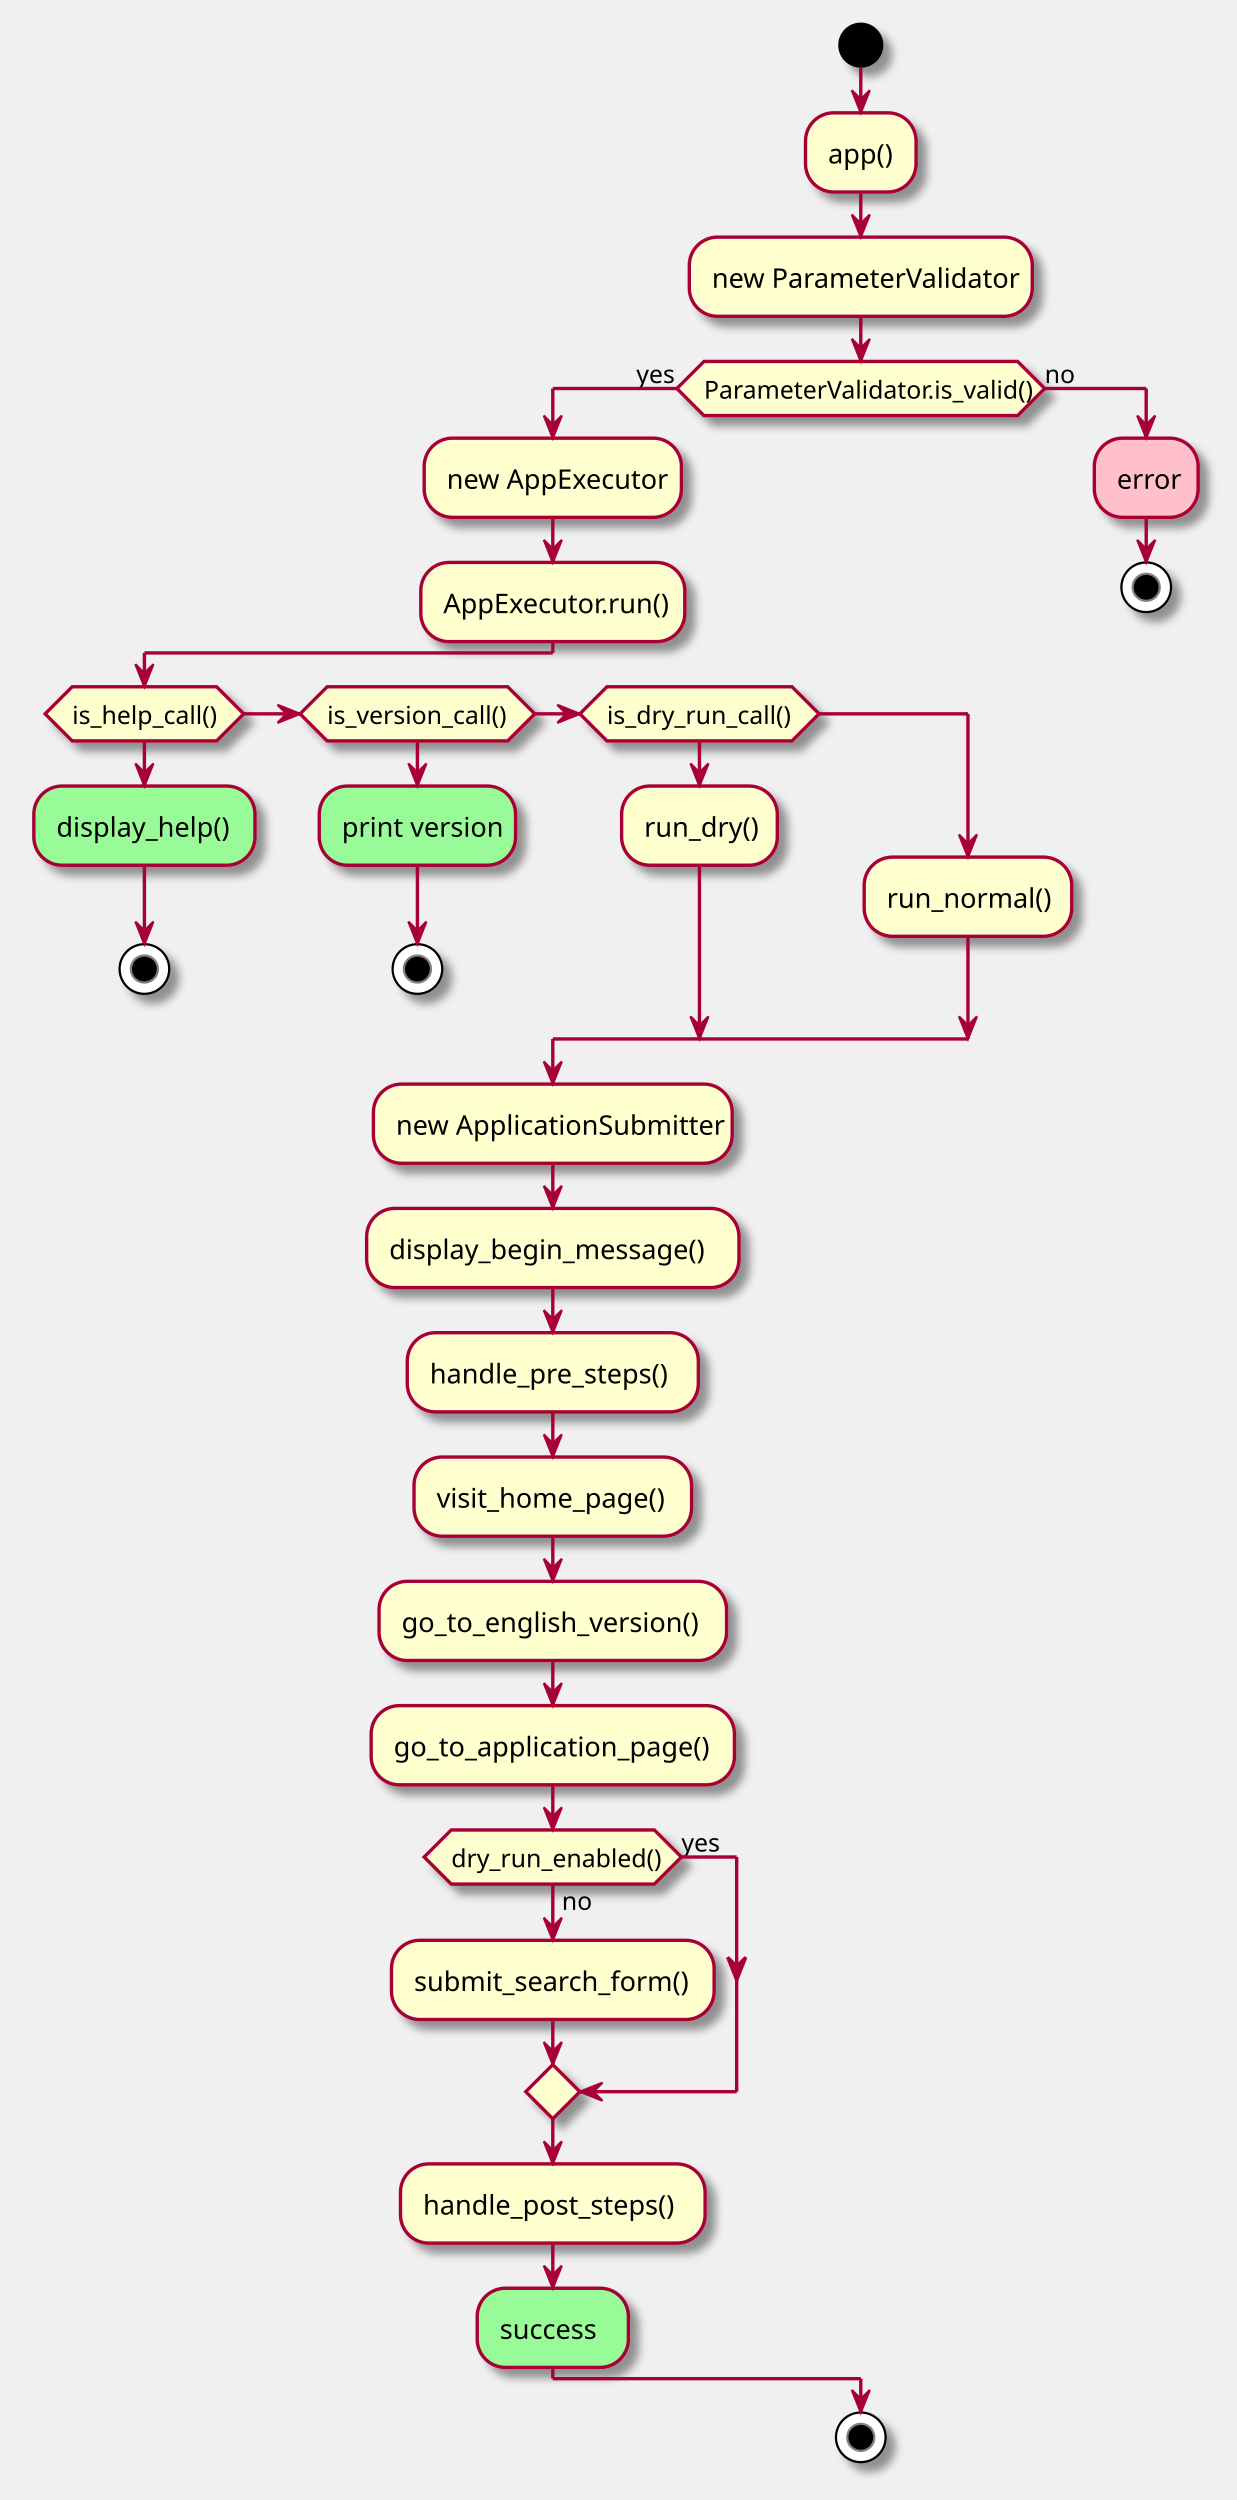
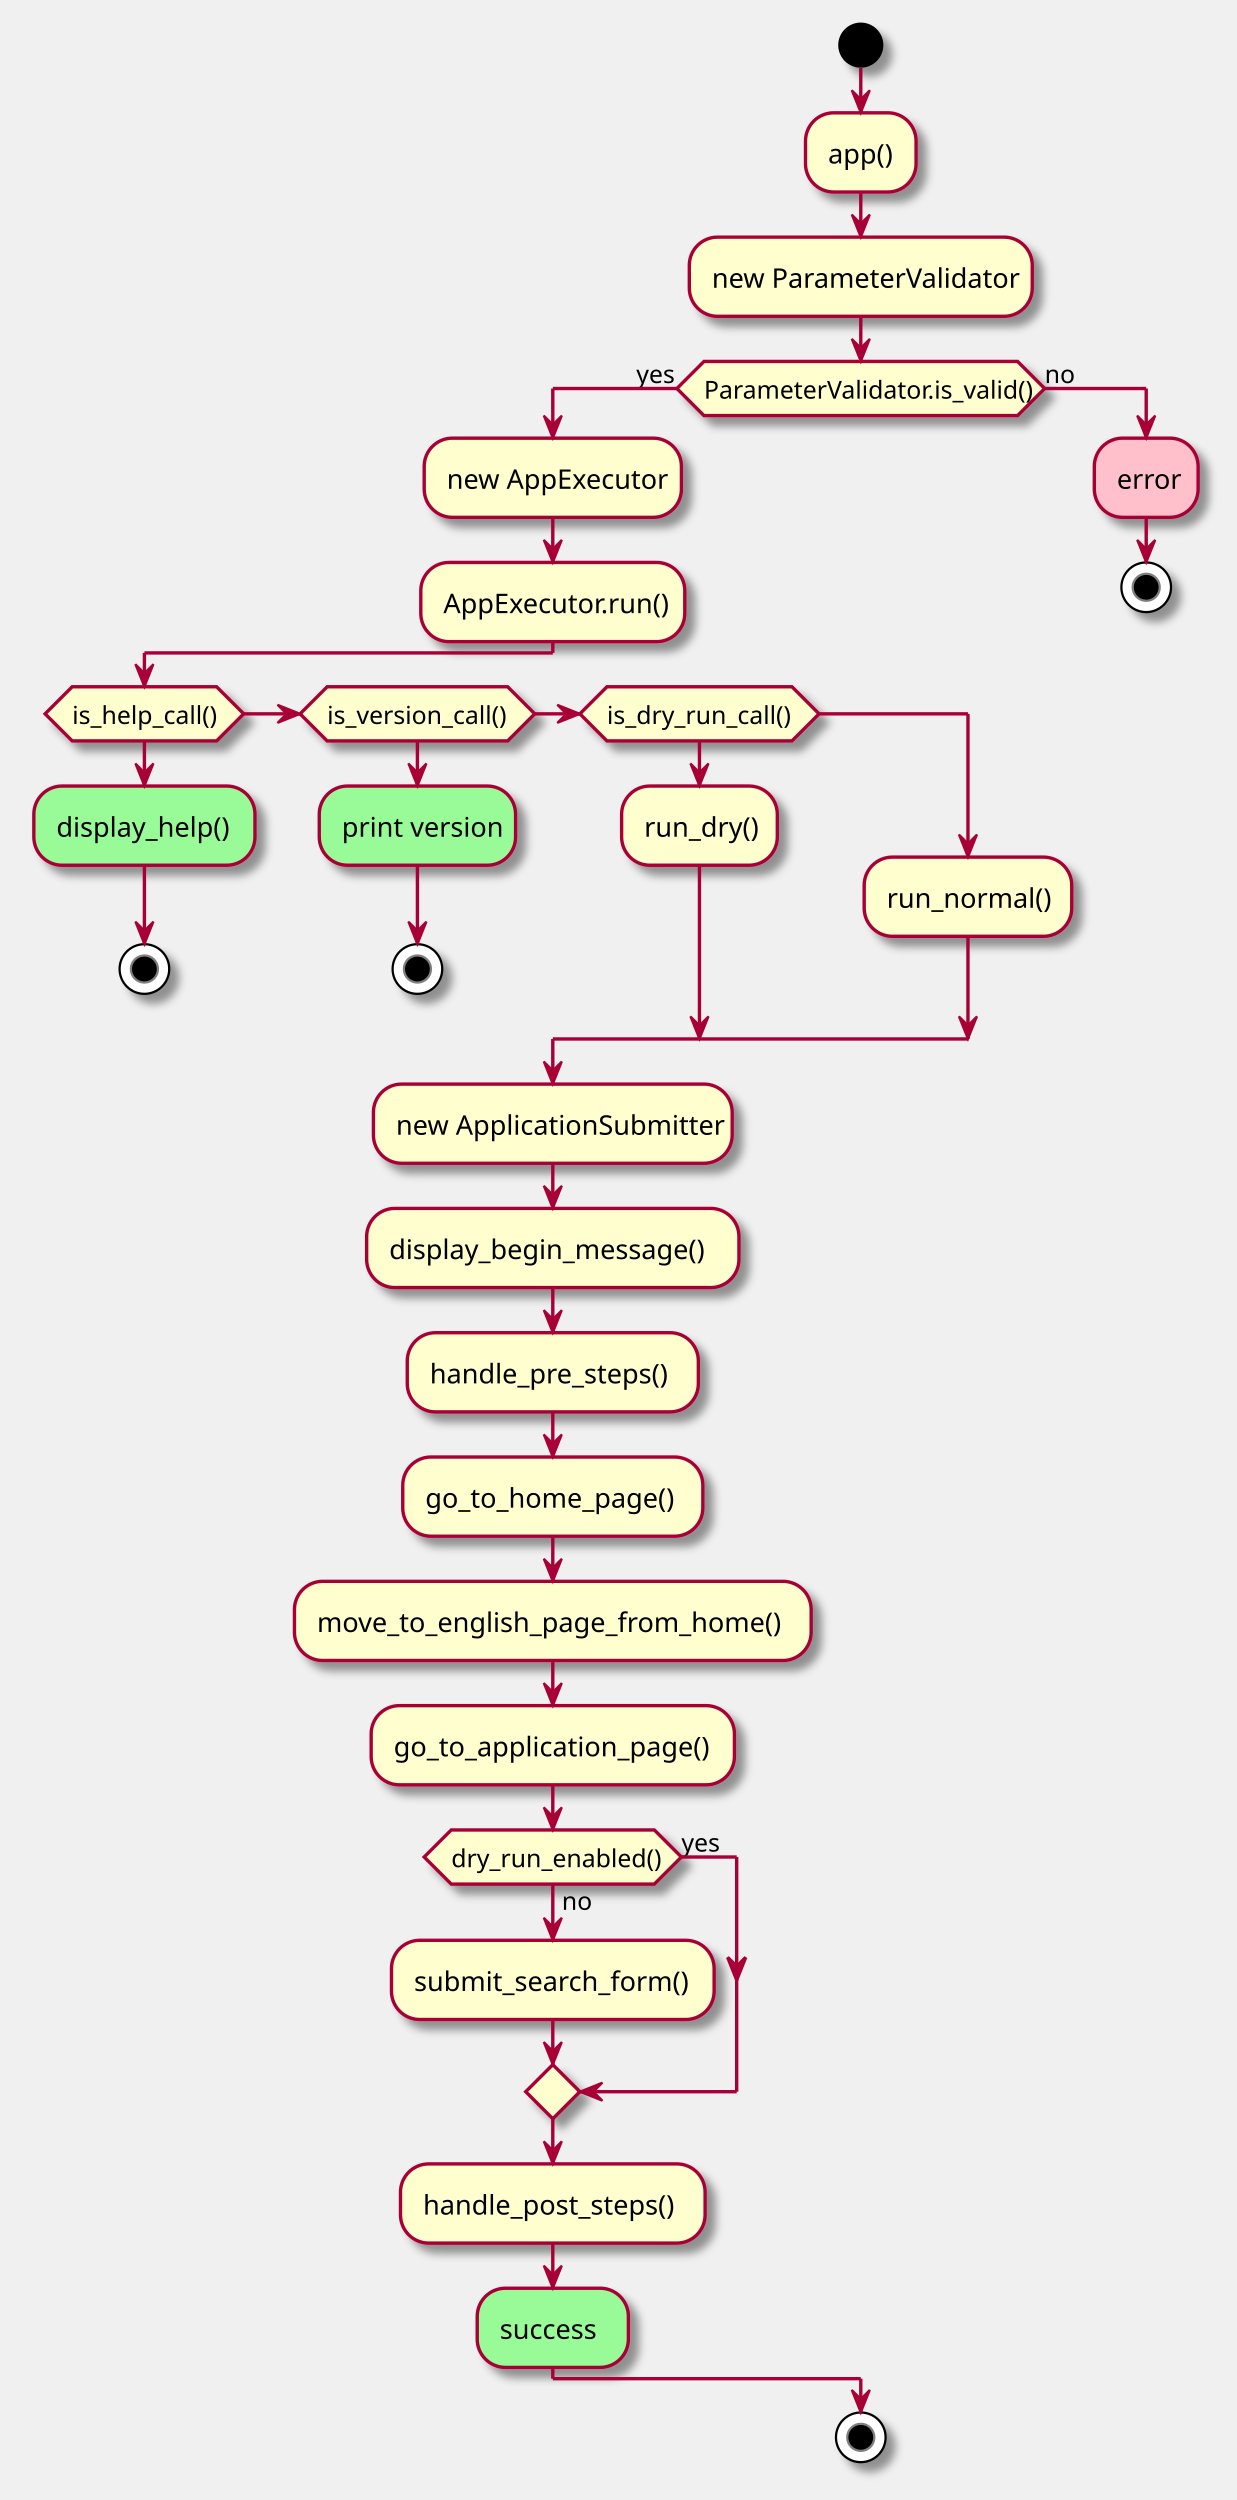
<svg xmlns="http://www.w3.org/2000/svg" contentScriptType="application/ecmascript" contentStyleType="text/css" height="1108px" preserveAspectRatio="none" style="width:548px;height:1108px;" version="1.1" viewBox="0 0 548 1108" width="548px" zoomAndPan="magnify">
  <defs>
-     <filter height="300%" id="f17njn2ajjbkq1" width="300%" x="-1" y="-1">
+     <filter height="300%" id="fywfsbdowjkyd" width="300%" x="-1" y="-1">
      <feGaussianBlur result="blurOut" stdDeviation="2.0" />
      <feColorMatrix in="blurOut" result="blurOut2" type="matrix" values="0 0 0 0 0 0 0 0 0 0 0 0 0 0 0 0 0 0 .4 0" />
      <feOffset dx="4.0" dy="4.0" in="blurOut2" result="blurOut3" />
      <feBlend in="SourceGraphic" in2="blurOut3" mode="normal" />
    </filter>
  </defs>
  <g>
-     <ellipse cx="381.5" cy="20" fill="#000000" filter="url(#f17njn2ajjbkq1)" rx="10" ry="10" style="stroke:none;stroke-width:1.0;" />
-     <rect fill="#FEFECE" filter="url(#f17njn2ajjbkq1)" height="35.094" rx="12.5" ry="12.5" style="stroke:#A80036;stroke-width:1.5;" width="49" x="357" y="50" />
+     <ellipse cx="381.5" cy="20" fill="#000000" filter="url(#fywfsbdowjkyd)" rx="10" ry="10" style="stroke:none;stroke-width:1.0;" />
+     <rect fill="#FEFECE" filter="url(#fywfsbdowjkyd)" height="35.094" rx="12.5" ry="12.5" style="stroke:#A80036;stroke-width:1.5;" width="49" x="357" y="50" />
    <text fill="#000000" font-family="sans-serif" font-size="12" lengthAdjust="spacing" textLength="29" x="367" y="72.457">app()</text>
-     <rect fill="#FEFECE" filter="url(#f17njn2ajjbkq1)" height="35.094" rx="12.5" ry="12.5" style="stroke:#A80036;stroke-width:1.5;" width="152" x="305.5" y="105.094" />
+     <rect fill="#FEFECE" filter="url(#fywfsbdowjkyd)" height="35.094" rx="12.5" ry="12.5" style="stroke:#A80036;stroke-width:1.5;" width="152" x="305.5" y="105.094" />
    <text fill="#000000" font-family="sans-serif" font-size="12" lengthAdjust="spacing" textLength="132" x="315.5" y="127.551">new ParameterValidator</text>
-     <polygon fill="#FEFECE" filter="url(#f17njn2ajjbkq1)" points="312,160.188,451,160.188,463,172.188,451,184.188,312,184.188,300,172.188,312,160.188" style="stroke:#A80036;stroke-width:1.5;" />
+     <polygon fill="#FEFECE" filter="url(#fywfsbdowjkyd)" points="312,160.188,451,160.188,463,172.188,451,184.188,312,184.188,300,172.188,312,160.188" style="stroke:#A80036;stroke-width:1.5;" />
    <text fill="#000000" font-family="sans-serif" font-size="11" lengthAdjust="spacing" textLength="139" x="312" y="176.689">ParameterValidator.is_valid()</text>
    <text fill="#000000" font-family="sans-serif" font-size="11" lengthAdjust="spacing" textLength="18" x="282" y="169.77">yes</text>
    <text fill="#000000" font-family="sans-serif" font-size="11" lengthAdjust="spacing" textLength="12" x="463" y="169.77">no</text>
-     <rect fill="#FEFECE" filter="url(#f17njn2ajjbkq1)" height="35.094" rx="12.5" ry="12.5" style="stroke:#A80036;stroke-width:1.5;" width="114" x="188" y="194.188" />
+     <rect fill="#FEFECE" filter="url(#fywfsbdowjkyd)" height="35.094" rx="12.5" ry="12.5" style="stroke:#A80036;stroke-width:1.5;" width="114" x="188" y="194.188" />
    <text fill="#000000" font-family="sans-serif" font-size="12" lengthAdjust="spacing" textLength="94" x="198" y="216.644">new AppExecutor</text>
-     <rect fill="#FEFECE" filter="url(#f17njn2ajjbkq1)" height="35.094" rx="12.5" ry="12.5" style="stroke:#A80036;stroke-width:1.5;" width="117" x="186.5" y="249.281" />
+     <rect fill="#FEFECE" filter="url(#fywfsbdowjkyd)" height="35.094" rx="12.5" ry="12.5" style="stroke:#A80036;stroke-width:1.5;" width="117" x="186.5" y="249.281" />
    <text fill="#000000" font-family="sans-serif" font-size="12" lengthAdjust="spacing" textLength="97" x="196.5" y="271.738">AppExecutor.run()</text>
-     <polygon fill="#FEFECE" filter="url(#f17njn2ajjbkq1)" points="32,304.375,96,304.375,108,316.375,96,328.375,32,328.375,20,316.375,32,304.375" style="stroke:#A80036;stroke-width:1.5;" />
+     <polygon fill="#FEFECE" filter="url(#fywfsbdowjkyd)" points="32,304.375,96,304.375,108,316.375,96,328.375,32,328.375,20,316.375,32,304.375" style="stroke:#A80036;stroke-width:1.5;" />
    <text fill="#000000" font-family="sans-serif" font-size="11" lengthAdjust="spacing" textLength="64" x="32" y="320.876">is_help_call()</text>
-     <rect fill="#98FB98" filter="url(#f17njn2ajjbkq1)" height="35.094" rx="12.5" ry="12.5" style="stroke:#A80036;stroke-width:1.5;" width="98" x="15" y="348.375" />
+     <rect fill="#98FB98" filter="url(#fywfsbdowjkyd)" height="35.094" rx="12.5" ry="12.5" style="stroke:#A80036;stroke-width:1.5;" width="98" x="15" y="348.375" />
    <text fill="#000000" font-family="sans-serif" font-size="12" lengthAdjust="spacing" textLength="78" x="25" y="370.832">display_help()</text>
-     <ellipse cx="64" cy="429.469" fill="#FFFFFF" filter="url(#f17njn2ajjbkq1)" rx="11" ry="11" style="stroke:#000000;stroke-width:1.0;" />
+     <ellipse cx="64" cy="429.469" fill="#FFFFFF" filter="url(#fywfsbdowjkyd)" rx="11" ry="11" style="stroke:#000000;stroke-width:1.0;" />
    <ellipse cx="64" cy="429.469" fill="#000000" rx="6" ry="6" style="stroke:#7F7F7F;stroke-width:1.0;" />
-     <polygon fill="#FEFECE" filter="url(#f17njn2ajjbkq1)" points="145,304.375,225,304.375,237,316.375,225,328.375,145,328.375,133,316.375,145,304.375" style="stroke:#A80036;stroke-width:1.5;" />
+     <polygon fill="#FEFECE" filter="url(#fywfsbdowjkyd)" points="145,304.375,225,304.375,237,316.375,225,328.375,145,328.375,133,316.375,145,304.375" style="stroke:#A80036;stroke-width:1.5;" />
    <text fill="#000000" font-family="sans-serif" font-size="11" lengthAdjust="spacing" textLength="80" x="145" y="320.876">is_version_call()</text>
-     <rect fill="#98FB98" filter="url(#f17njn2ajjbkq1)" height="35.094" rx="12.5" ry="12.5" style="stroke:#A80036;stroke-width:1.5;" width="87" x="141.5" y="348.375" />
+     <rect fill="#98FB98" filter="url(#fywfsbdowjkyd)" height="35.094" rx="12.5" ry="12.5" style="stroke:#A80036;stroke-width:1.5;" width="87" x="141.5" y="348.375" />
    <text fill="#000000" font-family="sans-serif" font-size="12" lengthAdjust="spacing" textLength="67" x="151.5" y="370.832">print version</text>
-     <ellipse cx="185" cy="429.469" fill="#FFFFFF" filter="url(#f17njn2ajjbkq1)" rx="11" ry="11" style="stroke:#000000;stroke-width:1.0;" />
+     <ellipse cx="185" cy="429.469" fill="#FFFFFF" filter="url(#fywfsbdowjkyd)" rx="11" ry="11" style="stroke:#000000;stroke-width:1.0;" />
    <ellipse cx="185" cy="429.469" fill="#000000" rx="6" ry="6" style="stroke:#7F7F7F;stroke-width:1.0;" />
-     <polygon fill="#FEFECE" filter="url(#f17njn2ajjbkq1)" points="269,304.375,351,304.375,363,316.375,351,328.375,269,328.375,257,316.375,269,304.375" style="stroke:#A80036;stroke-width:1.5;" />
+     <polygon fill="#FEFECE" filter="url(#fywfsbdowjkyd)" points="269,304.375,351,304.375,363,316.375,351,328.375,269,328.375,257,316.375,269,304.375" style="stroke:#A80036;stroke-width:1.5;" />
    <text fill="#000000" font-family="sans-serif" font-size="11" lengthAdjust="spacing" textLength="82" x="269" y="320.876">is_dry_run_call()</text>
-     <rect fill="#FEFECE" filter="url(#f17njn2ajjbkq1)" height="35.094" rx="12.5" ry="12.5" style="stroke:#A80036;stroke-width:1.5;" width="69" x="275.5" y="348.375" />
+     <rect fill="#FEFECE" filter="url(#fywfsbdowjkyd)" height="35.094" rx="12.5" ry="12.5" style="stroke:#A80036;stroke-width:1.5;" width="69" x="275.5" y="348.375" />
    <text fill="#000000" font-family="sans-serif" font-size="12" lengthAdjust="spacing" textLength="49" x="285.5" y="370.832">run_dry()</text>
-     <rect fill="#FEFECE" filter="url(#f17njn2ajjbkq1)" height="35.094" rx="12.5" ry="12.5" style="stroke:#A80036;stroke-width:1.5;" width="92" x="383" y="379.875" />
+     <rect fill="#FEFECE" filter="url(#fywfsbdowjkyd)" height="35.094" rx="12.5" ry="12.5" style="stroke:#A80036;stroke-width:1.5;" width="92" x="383" y="379.875" />
    <text fill="#000000" font-family="sans-serif" font-size="12" lengthAdjust="spacing" textLength="72" x="393" y="402.332">run_normal()</text>
-     <rect fill="#FEFECE" filter="url(#f17njn2ajjbkq1)" height="35.094" rx="12.5" ry="12.5" style="stroke:#A80036;stroke-width:1.5;" width="159" x="165.5" y="480.469" />
+     <rect fill="#FEFECE" filter="url(#fywfsbdowjkyd)" height="35.094" rx="12.5" ry="12.5" style="stroke:#A80036;stroke-width:1.5;" width="159" x="165.5" y="480.469" />
    <text fill="#000000" font-family="sans-serif" font-size="12" lengthAdjust="spacing" textLength="139" x="175.5" y="502.926">new ApplicationSubmitter</text>
-     <rect fill="#FEFECE" filter="url(#f17njn2ajjbkq1)" height="35.094" rx="12.5" ry="12.5" style="stroke:#A80036;stroke-width:1.5;" width="165" x="162.5" y="535.562" />
+     <rect fill="#FEFECE" filter="url(#fywfsbdowjkyd)" height="35.094" rx="12.5" ry="12.5" style="stroke:#A80036;stroke-width:1.5;" width="165" x="162.5" y="535.562" />
    <text fill="#000000" font-family="sans-serif" font-size="12" lengthAdjust="spacing" textLength="145" x="172.5" y="558.019">display_begin_message()</text>
-     <rect fill="#FEFECE" filter="url(#f17njn2ajjbkq1)" height="35.094" rx="12.5" ry="12.5" style="stroke:#A80036;stroke-width:1.5;" width="129" x="180.5" y="590.656" />
+     <rect fill="#FEFECE" filter="url(#fywfsbdowjkyd)" height="35.094" rx="12.5" ry="12.5" style="stroke:#A80036;stroke-width:1.5;" width="129" x="180.5" y="590.656" />
    <text fill="#000000" font-family="sans-serif" font-size="12" lengthAdjust="spacing" textLength="109" x="190.5" y="613.113">handle_pre_steps()</text>
-     <rect fill="#FEFECE" filter="url(#f17njn2ajjbkq1)" height="35.094" rx="12.5" ry="12.5" style="stroke:#A80036;stroke-width:1.5;" width="123" x="183.5" y="645.75" />
-     <text fill="#000000" font-family="sans-serif" font-size="12" lengthAdjust="spacing" textLength="103" x="193.5" y="668.207">visit_home_page()</text>
-     <rect fill="#FEFECE" filter="url(#f17njn2ajjbkq1)" height="35.094" rx="12.5" ry="12.5" style="stroke:#A80036;stroke-width:1.5;" width="154" x="168" y="700.844" />
-     <text fill="#000000" font-family="sans-serif" font-size="12" lengthAdjust="spacing" textLength="134" x="178" y="723.301">go_to_english_version()</text>
-     <rect fill="#FEFECE" filter="url(#f17njn2ajjbkq1)" height="35.094" rx="12.5" ry="12.5" style="stroke:#A80036;stroke-width:1.5;" width="161" x="164.5" y="755.938" />
+     <rect fill="#FEFECE" filter="url(#fywfsbdowjkyd)" height="35.094" rx="12.5" ry="12.5" style="stroke:#A80036;stroke-width:1.5;" width="133" x="178.5" y="645.75" />
+     <text fill="#000000" font-family="sans-serif" font-size="12" lengthAdjust="spacing" textLength="113" x="188.5" y="668.207">go_to_home_page()</text>
+     <rect fill="#FEFECE" filter="url(#fywfsbdowjkyd)" height="35.094" rx="12.5" ry="12.5" style="stroke:#A80036;stroke-width:1.5;" width="229" x="130.5" y="700.844" />
+     <text fill="#000000" font-family="sans-serif" font-size="12" lengthAdjust="spacing" textLength="209" x="140.5" y="723.301">move_to_english_page_from_home()</text>
+     <rect fill="#FEFECE" filter="url(#fywfsbdowjkyd)" height="35.094" rx="12.5" ry="12.5" style="stroke:#A80036;stroke-width:1.5;" width="161" x="164.5" y="755.938" />
    <text fill="#000000" font-family="sans-serif" font-size="12" lengthAdjust="spacing" textLength="141" x="174.5" y="778.394">go_to_application_page()</text>
-     <rect fill="#FEFECE" filter="url(#f17njn2ajjbkq1)" height="35.094" rx="12.5" ry="12.5" style="stroke:#A80036;stroke-width:1.5;" width="143" x="173.5" y="859.949" />
+     <rect fill="#FEFECE" filter="url(#fywfsbdowjkyd)" height="35.094" rx="12.5" ry="12.5" style="stroke:#A80036;stroke-width:1.5;" width="143" x="173.5" y="859.949" />
    <text fill="#000000" font-family="sans-serif" font-size="12" lengthAdjust="spacing" textLength="123" x="183.5" y="882.406">submit_search_form()</text>
-     <polygon fill="#FEFECE" filter="url(#f17njn2ajjbkq1)" points="200,811.031,290,811.031,302,823.031,290,835.031,200,835.031,188,823.031,200,811.031" style="stroke:#A80036;stroke-width:1.5;" />
+     <polygon fill="#FEFECE" filter="url(#fywfsbdowjkyd)" points="200,811.031,290,811.031,302,823.031,290,835.031,200,835.031,188,823.031,200,811.031" style="stroke:#A80036;stroke-width:1.5;" />
    <text fill="#000000" font-family="sans-serif" font-size="11" lengthAdjust="spacing" textLength="12" x="249" y="846.45">no</text>
    <text fill="#000000" font-family="sans-serif" font-size="11" lengthAdjust="spacing" textLength="90" x="200" y="827.532">dry_run_enabled()</text>
    <text fill="#000000" font-family="sans-serif" font-size="11" lengthAdjust="spacing" textLength="18" x="302" y="820.614">yes</text>
-     <polygon fill="#FEFECE" filter="url(#f17njn2ajjbkq1)" points="245,915.043,257,927.043,245,939.043,233,927.043,245,915.043" style="stroke:#A80036;stroke-width:1.5;" />
-     <rect fill="#FEFECE" filter="url(#f17njn2ajjbkq1)" height="35.094" rx="12.5" ry="12.5" style="stroke:#A80036;stroke-width:1.5;" width="135" x="177.5" y="959.043" />
+     <polygon fill="#FEFECE" filter="url(#fywfsbdowjkyd)" points="245,915.043,257,927.043,245,939.043,233,927.043,245,915.043" style="stroke:#A80036;stroke-width:1.5;" />
+     <rect fill="#FEFECE" filter="url(#fywfsbdowjkyd)" height="35.094" rx="12.5" ry="12.5" style="stroke:#A80036;stroke-width:1.5;" width="135" x="177.5" y="959.043" />
    <text fill="#000000" font-family="sans-serif" font-size="12" lengthAdjust="spacing" textLength="115" x="187.5" y="981.5">handle_post_steps()</text>
-     <rect fill="#98FB98" filter="url(#f17njn2ajjbkq1)" height="35.094" rx="12.5" ry="12.5" style="stroke:#A80036;stroke-width:1.5;" width="67" x="211.5" y="1014.137" />
+     <rect fill="#98FB98" filter="url(#fywfsbdowjkyd)" height="35.094" rx="12.5" ry="12.5" style="stroke:#A80036;stroke-width:1.5;" width="67" x="211.5" y="1014.137" />
    <text fill="#000000" font-family="sans-serif" font-size="12" lengthAdjust="spacing" textLength="47" x="221.5" y="1036.594">success</text>
-     <rect fill="#FFC0CB" filter="url(#f17njn2ajjbkq1)" height="35.094" rx="12.5" ry="12.5" style="stroke:#A80036;stroke-width:1.5;" width="46" x="485" y="194.188" />
+     <rect fill="#FFC0CB" filter="url(#fywfsbdowjkyd)" height="35.094" rx="12.5" ry="12.5" style="stroke:#A80036;stroke-width:1.5;" width="46" x="485" y="194.188" />
    <text fill="#000000" font-family="sans-serif" font-size="12" lengthAdjust="spacing" textLength="26" x="495" y="216.644">error</text>
-     <ellipse cx="508" cy="260.281" fill="#FFFFFF" filter="url(#f17njn2ajjbkq1)" rx="11" ry="11" style="stroke:#000000;stroke-width:1.0;" />
+     <ellipse cx="508" cy="260.281" fill="#FFFFFF" filter="url(#fywfsbdowjkyd)" rx="11" ry="11" style="stroke:#000000;stroke-width:1.0;" />
    <ellipse cx="508" cy="260.281" fill="#000000" rx="6" ry="6" style="stroke:#7F7F7F;stroke-width:1.0;" />
-     <ellipse cx="381.5" cy="1080.23" fill="#FFFFFF" filter="url(#f17njn2ajjbkq1)" rx="11" ry="11" style="stroke:#000000;stroke-width:1.0;" />
+     <ellipse cx="381.5" cy="1080.23" fill="#FFFFFF" filter="url(#fywfsbdowjkyd)" rx="11" ry="11" style="stroke:#000000;stroke-width:1.0;" />
    <ellipse cx="381.5" cy="1080.23" fill="#000000" rx="6" ry="6" style="stroke:#7F7F7F;stroke-width:1.0;" />
    <line style="stroke:#A80036;stroke-width:1.5;" x1="381.5" x2="381.5" y1="30" y2="50" />
    <polygon fill="#A80036" points="377.5,40,381.5,50,385.5,40,381.5,44" style="stroke:#A80036;stroke-width:1.0;" />
    <line style="stroke:#A80036;stroke-width:1.5;" x1="381.5" x2="381.5" y1="85.094" y2="105.094" />
    <polygon fill="#A80036" points="377.5,95.094,381.5,105.094,385.5,95.094,381.5,99.094" style="stroke:#A80036;stroke-width:1.0;" />
    <line style="stroke:#A80036;stroke-width:1.5;" x1="245" x2="245" y1="229.281" y2="249.281" />
    <polygon fill="#A80036" points="241,239.281,245,249.281,249,239.281,245,243.281" style="stroke:#A80036;stroke-width:1.0;" />
    <line style="stroke:#A80036;stroke-width:1.5;" x1="64" x2="64" y1="383.469" y2="418.469" />
    <polygon fill="#A80036" points="60,408.469,64,418.469,68,408.469,64,412.469" style="stroke:#A80036;stroke-width:1.0;" />
    <line style="stroke:#A80036;stroke-width:1.5;" x1="185" x2="185" y1="383.469" y2="418.469" />
    <polygon fill="#A80036" points="181,408.469,185,418.469,189,408.469,185,412.469" style="stroke:#A80036;stroke-width:1.0;" />
    <line style="stroke:#A80036;stroke-width:1.5;" x1="64" x2="64" y1="328.375" y2="348.375" />
    <polygon fill="#A80036" points="60,338.375,64,348.375,68,338.375,64,342.375" style="stroke:#A80036;stroke-width:1.0;" />
    <line style="stroke:#A80036;stroke-width:1.5;" x1="185" x2="185" y1="328.375" y2="348.375" />
    <polygon fill="#A80036" points="181,338.375,185,348.375,189,338.375,185,342.375" style="stroke:#A80036;stroke-width:1.0;" />
    <line style="stroke:#A80036;stroke-width:1.5;" x1="310" x2="310" y1="328.375" y2="348.375" />
    <polygon fill="#A80036" points="306,338.375,310,348.375,314,338.375,310,342.375" style="stroke:#A80036;stroke-width:1.0;" />
    <line style="stroke:#A80036;stroke-width:1.5;" x1="310" x2="310" y1="383.469" y2="460.469" />
    <polygon fill="#A80036" points="306,450.469,310,460.469,314,450.469,310,454.469" style="stroke:#A80036;stroke-width:1.0;" />
    <line style="stroke:#A80036;stroke-width:1.5;" x1="108" x2="133" y1="316.375" y2="316.375" />
    <polygon fill="#A80036" points="123,312.375,133,316.375,123,320.375,127,316.375" style="stroke:#A80036;stroke-width:1.0;" />
    <line style="stroke:#A80036;stroke-width:1.5;" x1="237" x2="257" y1="316.375" y2="316.375" />
    <polygon fill="#A80036" points="247,312.375,257,316.375,247,320.375,251,316.375" style="stroke:#A80036;stroke-width:1.0;" />
    <line style="stroke:#A80036;stroke-width:1.5;" x1="245" x2="245" y1="284.375" y2="289.375" />
    <line style="stroke:#A80036;stroke-width:1.5;" x1="245" x2="64" y1="289.375" y2="289.375" />
    <line style="stroke:#A80036;stroke-width:1.5;" x1="64" x2="64" y1="289.375" y2="304.375" />
    <polygon fill="#A80036" points="60,294.375,64,304.375,68,294.375,64,298.375" style="stroke:#A80036;stroke-width:1.0;" />
    <line style="stroke:#A80036;stroke-width:1.5;" x1="363" x2="429" y1="316.375" y2="316.375" />
    <line style="stroke:#A80036;stroke-width:1.5;" x1="429" x2="429" y1="316.375" y2="379.875" />
    <polygon fill="#A80036" points="425,369.875,429,379.875,433,369.875,429,373.875" style="stroke:#A80036;stroke-width:1.0;" />
    <line style="stroke:#A80036;stroke-width:1.5;" x1="429" x2="429" y1="414.969" y2="460.469" />
    <polygon fill="#A80036" points="425,450.469,429,460.469,433,450.469,429,454.469" style="stroke:#A80036;stroke-width:1.0;" />
    <line style="stroke:#A80036;stroke-width:1.5;" x1="245" x2="429" y1="460.469" y2="460.469" />
    <line style="stroke:#A80036;stroke-width:1.5;" x1="245" x2="245" y1="460.469" y2="480.469" />
    <polygon fill="#A80036" points="241,470.469,245,480.469,249,470.469,245,474.469" style="stroke:#A80036;stroke-width:1.0;" />
    <line style="stroke:#A80036;stroke-width:1.5;" x1="245" x2="245" y1="515.562" y2="535.562" />
    <polygon fill="#A80036" points="241,525.562,245,535.562,249,525.562,245,529.562" style="stroke:#A80036;stroke-width:1.0;" />
    <line style="stroke:#A80036;stroke-width:1.5;" x1="245" x2="245" y1="570.656" y2="590.656" />
    <polygon fill="#A80036" points="241,580.656,245,590.656,249,580.656,245,584.656" style="stroke:#A80036;stroke-width:1.0;" />
    <line style="stroke:#A80036;stroke-width:1.5;" x1="245" x2="245" y1="625.75" y2="645.75" />
    <polygon fill="#A80036" points="241,635.75,245,645.75,249,635.75,245,639.75" style="stroke:#A80036;stroke-width:1.0;" />
    <line style="stroke:#A80036;stroke-width:1.5;" x1="245" x2="245" y1="680.844" y2="700.844" />
    <polygon fill="#A80036" points="241,690.844,245,700.844,249,690.844,245,694.844" style="stroke:#A80036;stroke-width:1.0;" />
    <line style="stroke:#A80036;stroke-width:1.5;" x1="245" x2="245" y1="735.938" y2="755.938" />
    <polygon fill="#A80036" points="241,745.938,245,755.938,249,745.938,245,749.938" style="stroke:#A80036;stroke-width:1.0;" />
    <line style="stroke:#A80036;stroke-width:1.5;" x1="245" x2="245" y1="835.031" y2="859.949" />
    <polygon fill="#A80036" points="241,849.949,245,859.949,249,849.949,245,853.949" style="stroke:#A80036;stroke-width:1.0;" />
    <line style="stroke:#A80036;stroke-width:1.5;" x1="302" x2="326.5" y1="823.031" y2="823.031" />
    <polygon fill="#A80036" points="322.5,867.496,326.5,877.496,330.5,867.496,326.5,871.496" style="stroke:#A80036;stroke-width:1.5;" />
    <line style="stroke:#A80036;stroke-width:1.5;" x1="326.5" x2="326.5" y1="823.031" y2="927.043" />
    <line style="stroke:#A80036;stroke-width:1.5;" x1="326.5" x2="257" y1="927.043" y2="927.043" />
    <polygon fill="#A80036" points="267,923.043,257,927.043,267,931.043,263,927.043" style="stroke:#A80036;stroke-width:1.0;" />
    <line style="stroke:#A80036;stroke-width:1.5;" x1="245" x2="245" y1="895.043" y2="915.043" />
    <polygon fill="#A80036" points="241,905.043,245,915.043,249,905.043,245,909.043" style="stroke:#A80036;stroke-width:1.0;" />
    <line style="stroke:#A80036;stroke-width:1.5;" x1="245" x2="245" y1="791.031" y2="811.031" />
    <polygon fill="#A80036" points="241,801.031,245,811.031,249,801.031,245,805.031" style="stroke:#A80036;stroke-width:1.0;" />
    <line style="stroke:#A80036;stroke-width:1.5;" x1="245" x2="245" y1="939.043" y2="959.043" />
    <polygon fill="#A80036" points="241,949.043,245,959.043,249,949.043,245,953.043" style="stroke:#A80036;stroke-width:1.0;" />
    <line style="stroke:#A80036;stroke-width:1.5;" x1="245" x2="245" y1="994.137" y2="1014.137" />
    <polygon fill="#A80036" points="241,1004.137,245,1014.137,249,1004.137,245,1008.137" style="stroke:#A80036;stroke-width:1.0;" />
    <line style="stroke:#A80036;stroke-width:1.5;" x1="508" x2="508" y1="229.281" y2="249.281" />
    <polygon fill="#A80036" points="504,239.281,508,249.281,512,239.281,508,243.281" style="stroke:#A80036;stroke-width:1.0;" />
    <line style="stroke:#A80036;stroke-width:1.5;" x1="300" x2="245" y1="172.188" y2="172.188" />
    <line style="stroke:#A80036;stroke-width:1.5;" x1="245" x2="245" y1="172.188" y2="194.188" />
    <polygon fill="#A80036" points="241,184.188,245,194.188,249,184.188,245,188.188" style="stroke:#A80036;stroke-width:1.0;" />
    <line style="stroke:#A80036;stroke-width:1.5;" x1="463" x2="508" y1="172.188" y2="172.188" />
    <line style="stroke:#A80036;stroke-width:1.5;" x1="508" x2="508" y1="172.188" y2="194.188" />
    <polygon fill="#A80036" points="504,184.188,508,194.188,512,184.188,508,188.188" style="stroke:#A80036;stroke-width:1.0;" />
    <line style="stroke:#A80036;stroke-width:1.5;" x1="245" x2="245" y1="1049.23" y2="1054.23" />
    <line style="stroke:#A80036;stroke-width:1.5;" x1="245" x2="381.5" y1="1054.23" y2="1054.23" />
    <line style="stroke:#A80036;stroke-width:1.5;" x1="381.5" x2="381.5" y1="1054.23" y2="1069.23" />
    <polygon fill="#A80036" points="377.5,1059.23,381.5,1069.23,385.5,1059.23,381.5,1063.23" style="stroke:#A80036;stroke-width:1.0;" />
    <line style="stroke:#A80036;stroke-width:1.5;" x1="381.5" x2="381.5" y1="140.188" y2="160.188" />
    <polygon fill="#A80036" points="377.5,150.188,381.5,160.188,385.5,150.188,381.5,154.188" style="stroke:#A80036;stroke-width:1.0;" />
  </g>
</svg>
